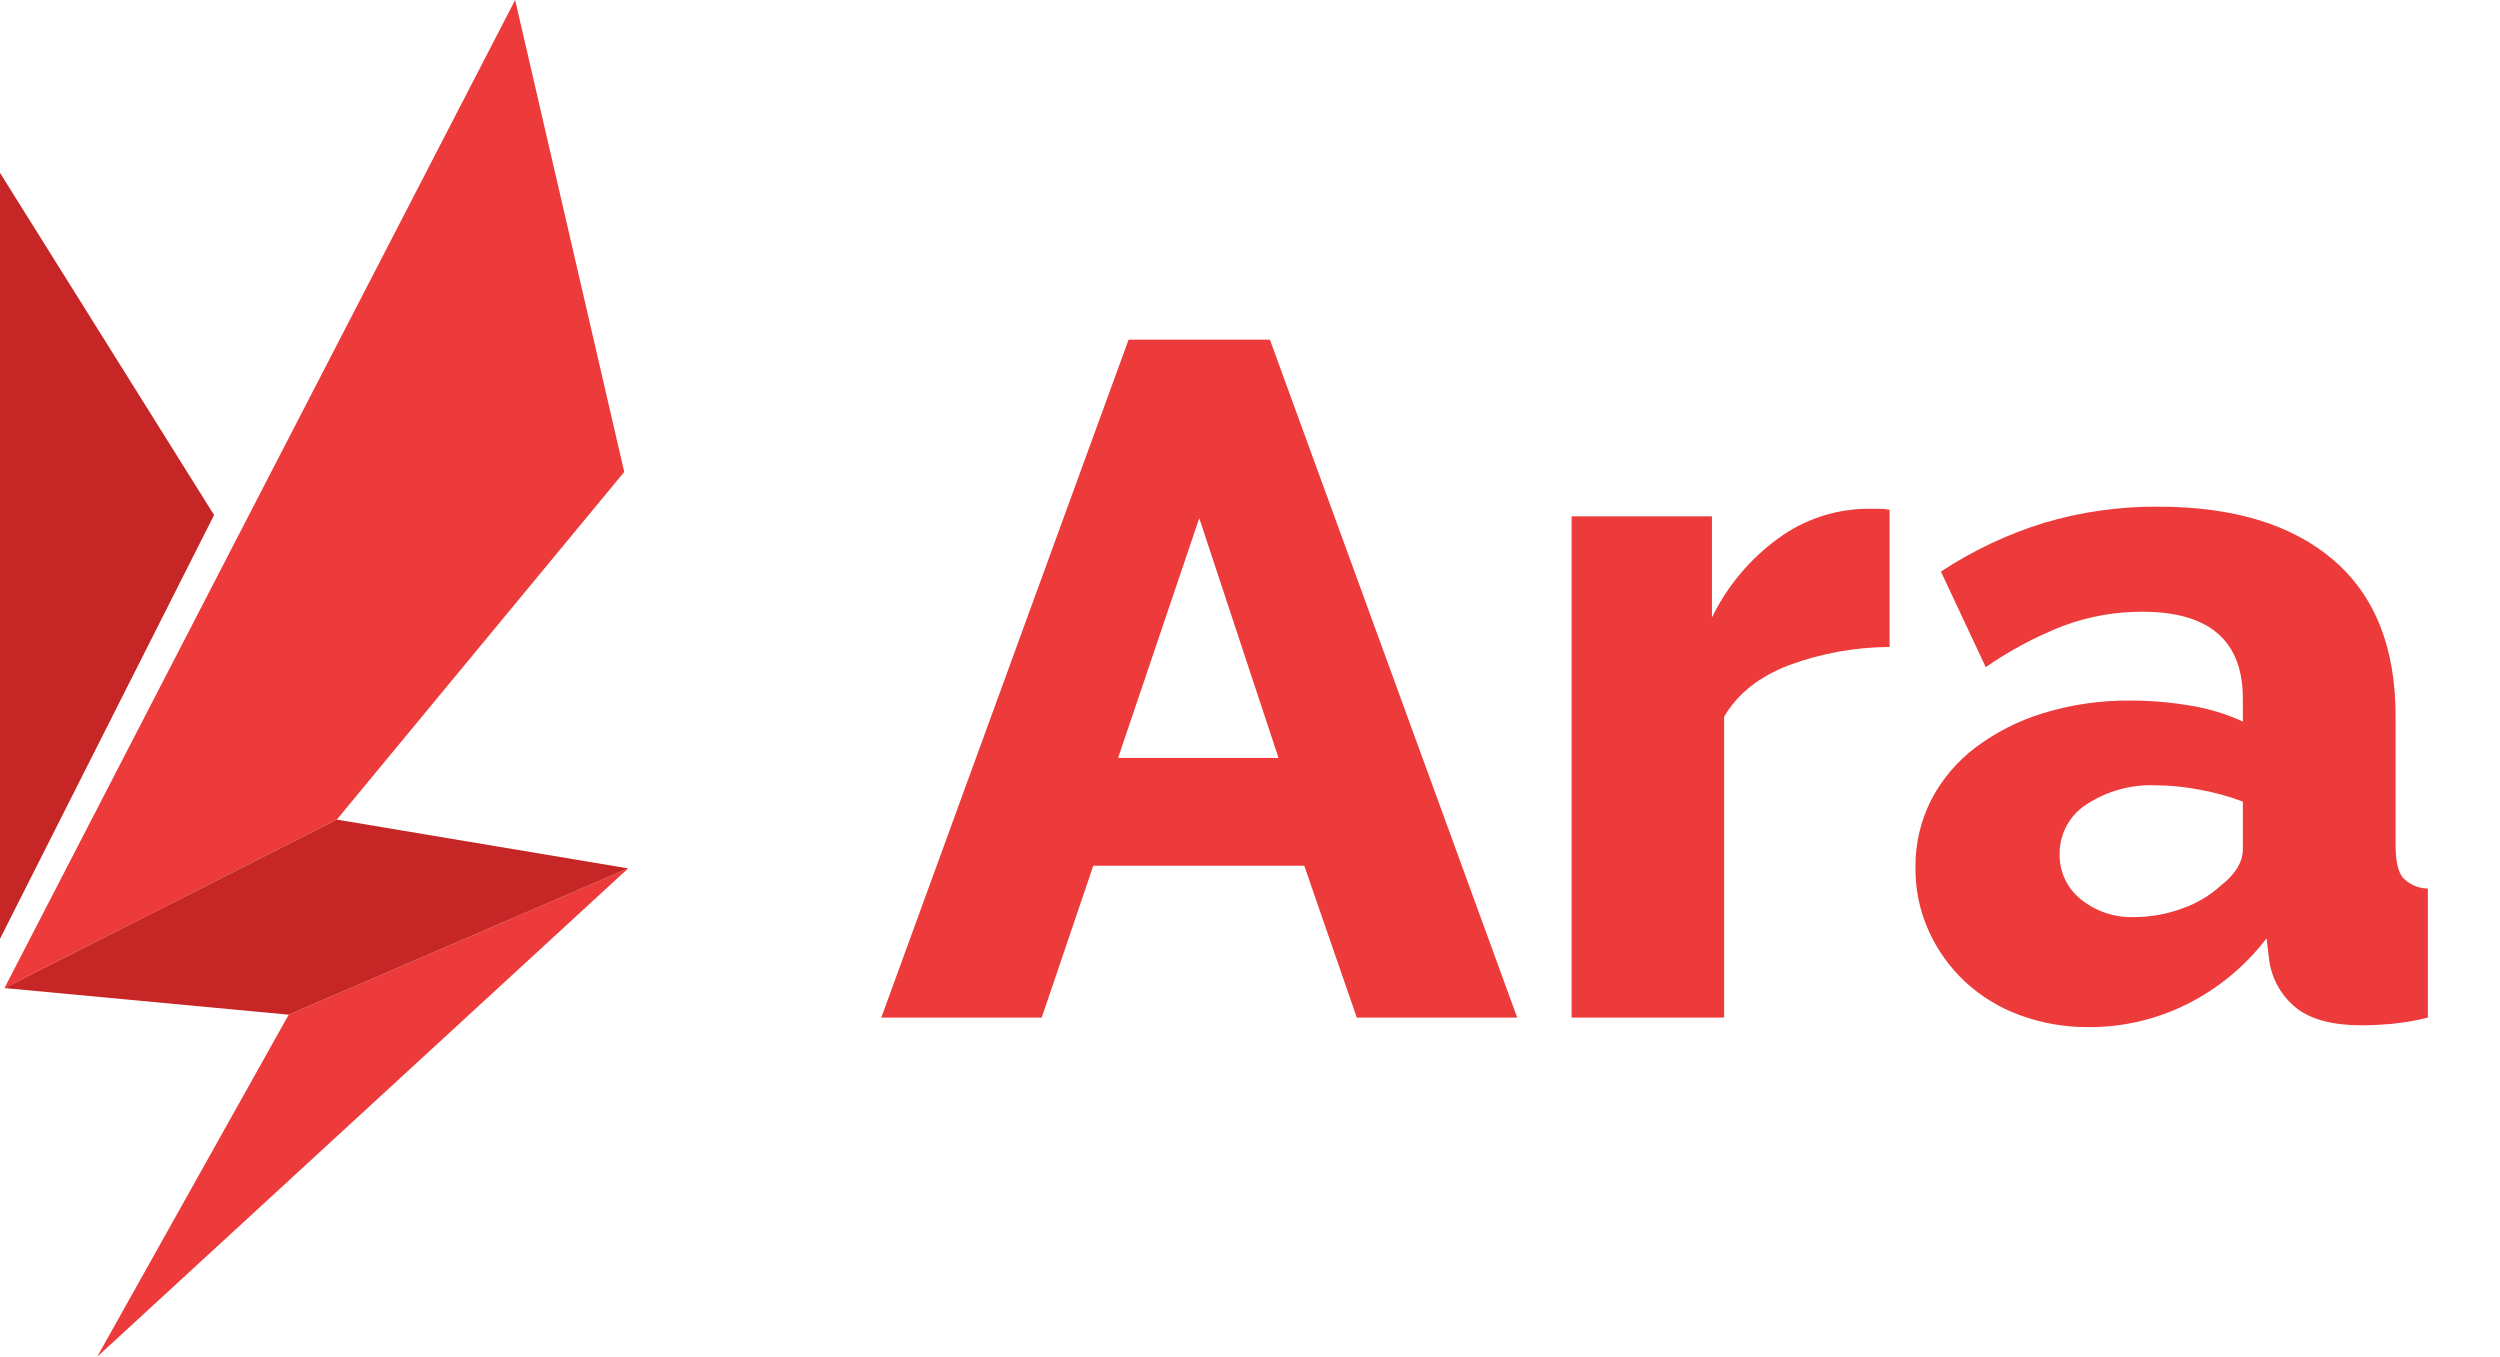
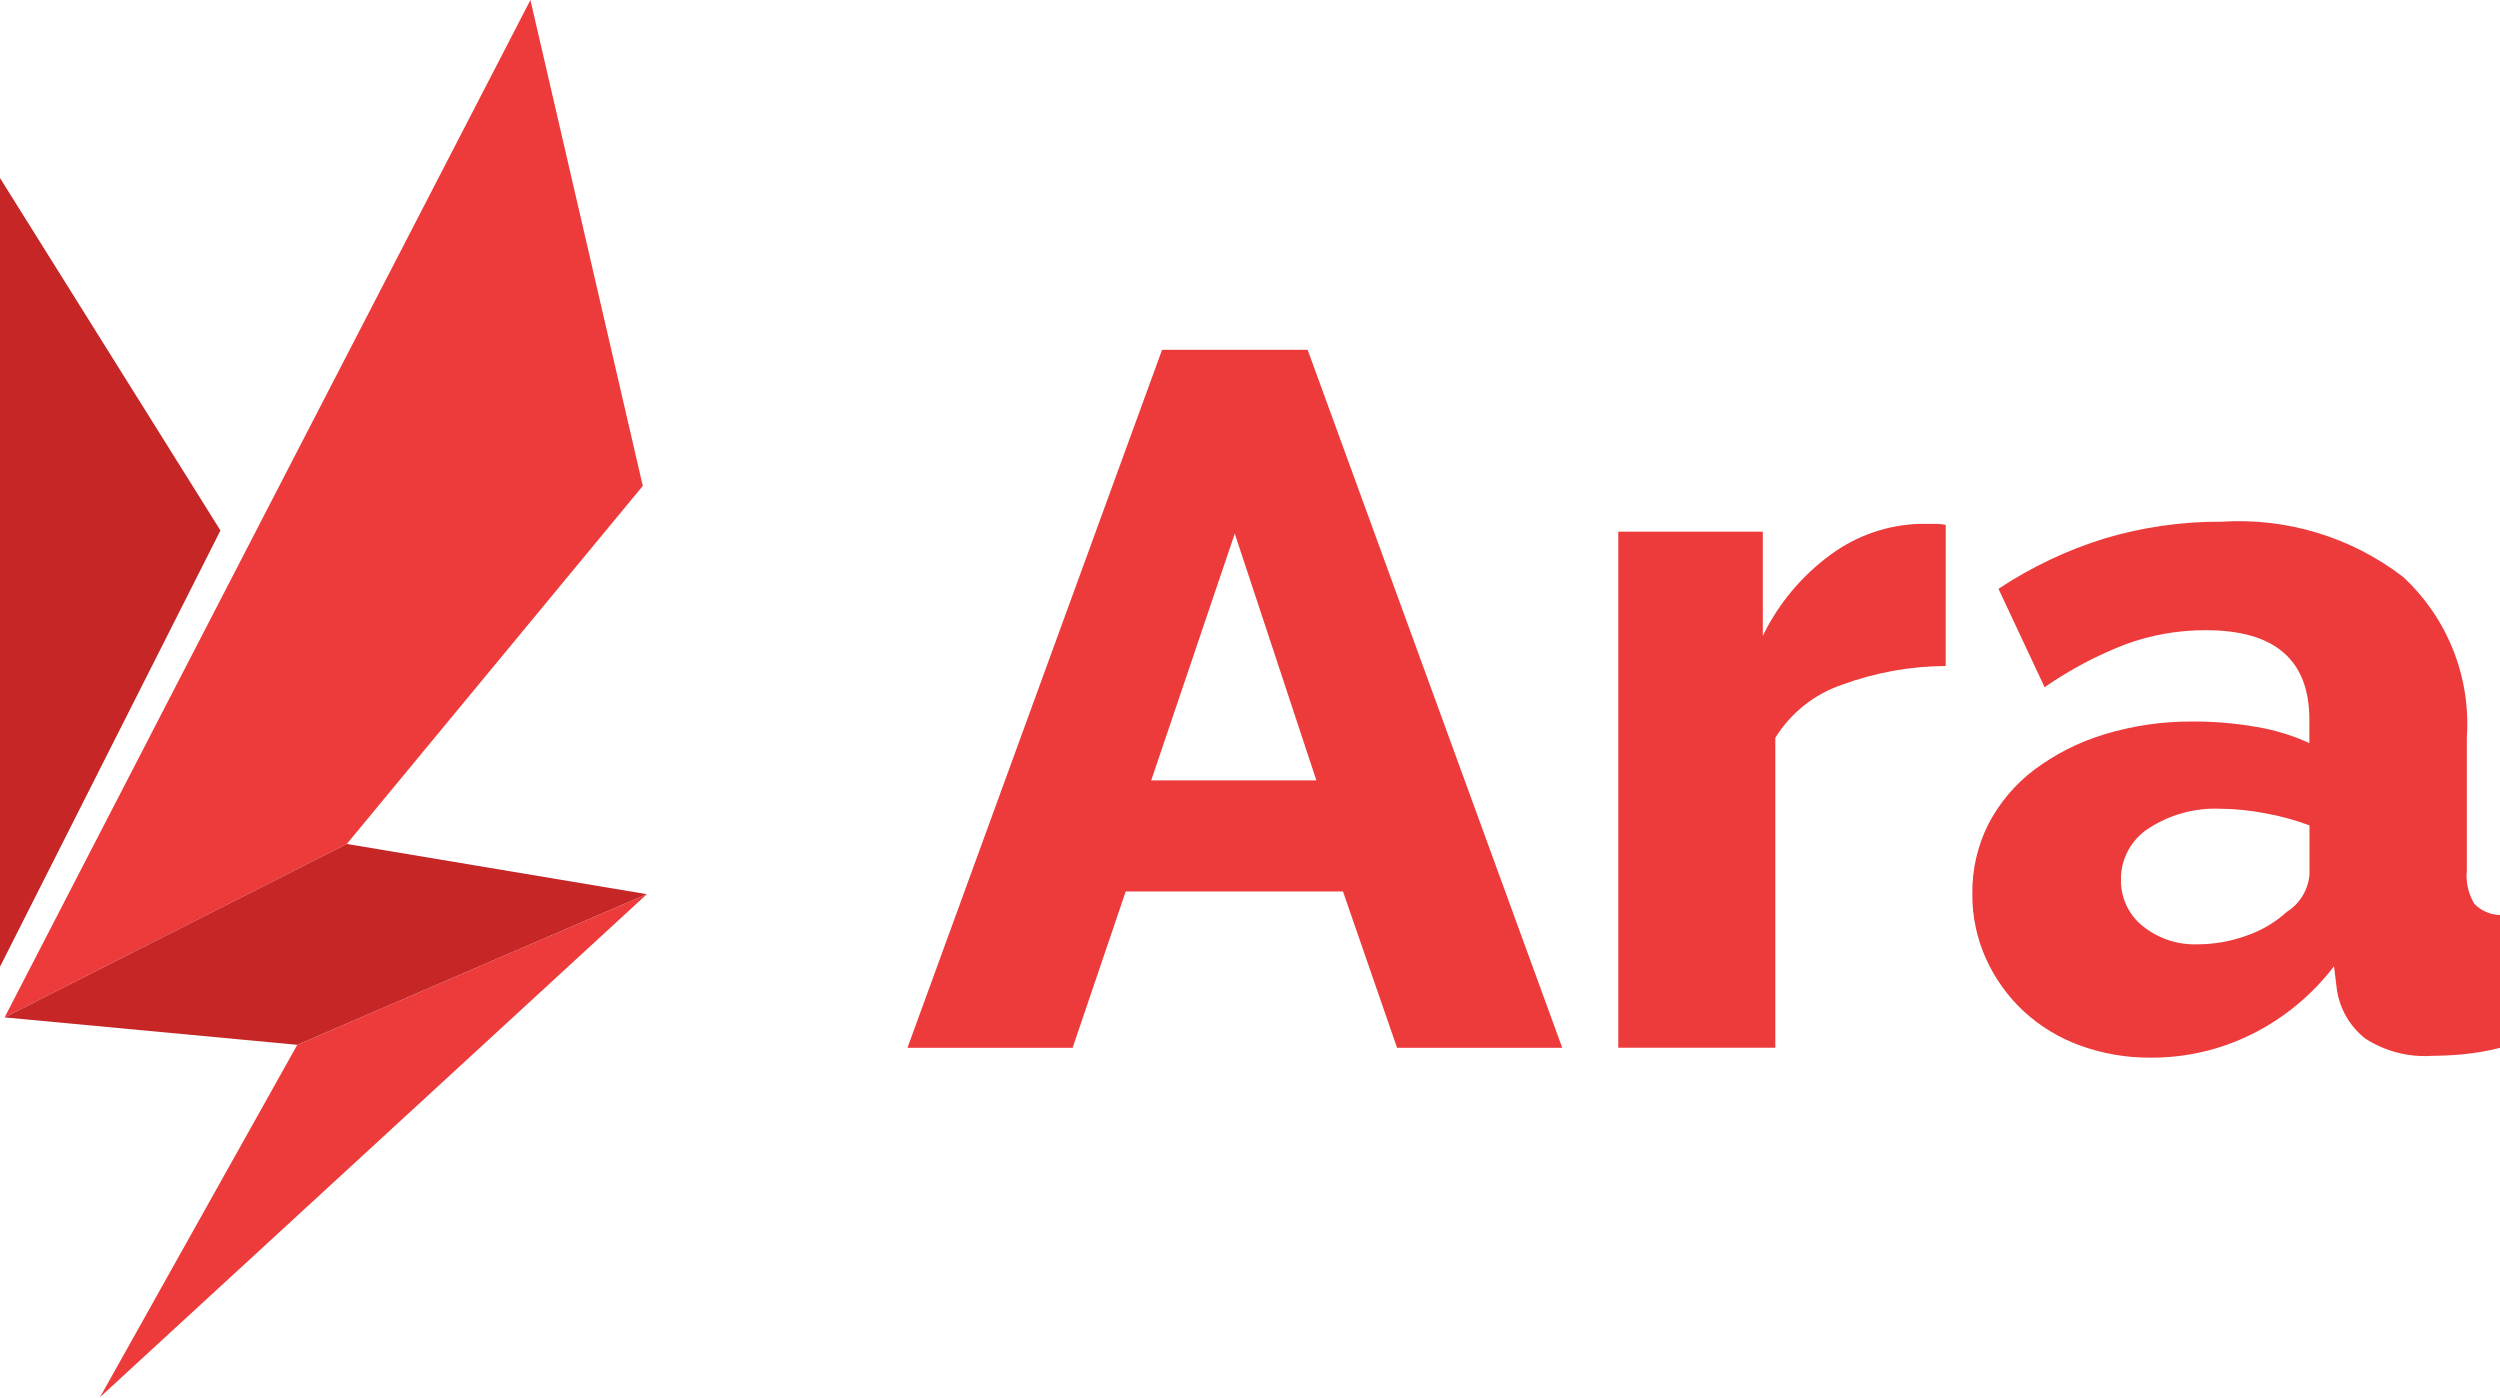
- <svg xmlns="http://www.w3.org/2000/svg" viewBox="0 0 398 216">
-   <polygon points="0 149.46 34.08 81.99 0 27.52 0 149.46" style="fill:#c62626" />
-   <polygon points="15.47 216 100 138.25 45.96 161.54 15.47 216" style="fill:#ed3a3a" />
-   <polygon points="82.01 0 0.71 157.3 53.62 130.48 99.38 75.13 82.01 0" style="fill:#ed3a3a" />
-   <polygon points="53.62 130.48 0.71 157.3 45.96 161.54 100 138.25 53.62 130.48" style="fill:#c62626" />
-   <path d="M179.67,54.08h22.5L241.54,162H216l-8.36-24.17H174.05L165.84,162H140.3Zm23.87,66.58L190.92,82.5,178,120.66Z" style="fill:#ed3a3a" />
-   <path d="M300.82,103a46.88,46.88,0,0,0-16,2.89q-7.16,2.75-10.34,8.21V162H250.2V82.2h22.34V98.31A33.89,33.89,0,0,1,283.11,85.7,24.4,24.4,0,0,1,296.86,81h2.44a7.93,7.93,0,0,1,1.52.16Z" style="fill:#ed3a3a" />
-   <path d="M332.58,163.52a31.23,31.23,0,0,1-11-1.9,25.82,25.82,0,0,1-8.73-5.32,25.34,25.34,0,0,1-5.78-8.06,23.91,23.91,0,0,1-2.13-10.1,23.25,23.25,0,0,1,2.51-10.8A24.86,24.86,0,0,1,314.5,119a34.89,34.89,0,0,1,10.79-5.47,45.8,45.8,0,0,1,13.83-2,56.27,56.27,0,0,1,9.73.83,32.26,32.26,0,0,1,8.21,2.51v-3.65q0-13.83-16-13.83a35.7,35.7,0,0,0-12.47,2.2,59.78,59.78,0,0,0-12.46,6.62L309,91a63.79,63.79,0,0,1,16.41-7.76,62.1,62.1,0,0,1,18.09-2.58q18.09,0,28,8.51t9.88,24.93v20.52q0,3.65,1.14,5.09a5.62,5.62,0,0,0,4,1.75V162a40,40,0,0,1-5.78,1c-1.73.15-3.29.23-4.71.23q-6.84,0-10.34-2.66a11.8,11.8,0,0,1-4.41-7.53l-.45-3.65a36.49,36.49,0,0,1-12.69,10.49A34.74,34.74,0,0,1,332.58,163.52ZM339.73,146a22.21,22.21,0,0,0,7.68-1.37,17.84,17.84,0,0,0,6.15-3.65q3.49-2.73,3.5-5.77v-7.6a39.09,39.09,0,0,0-6.92-1.9,38.1,38.1,0,0,0-6.91-.69,18.77,18.77,0,0,0-11,3,9.29,9.29,0,0,0-4.34,7.91,9,9,0,0,0,3.35,7.22A12.76,12.76,0,0,0,339.73,146Z" style="fill:#ed3a3a" />
+ <svg xmlns="http://www.w3.org/2000/svg" id="Services-Ara" width="61.568" height="34.407" viewBox="0 0 61.568 34.407">
+   <defs>
+     <style>
+             .cls-1{fill:#c62626}.cls-2{fill:#ed3a3a}
+         </style>
+   </defs>
+   <path id="패스_83" d="M0 46.944L5.429 36.2 0 27.52z" class="cls-1" data-name="패스 83" transform="translate(0 -23.136)" />
+   <path id="패스_84" d="M15.47 150.635l13.465-12.385-8.608 3.71z" class="cls-2" data-name="패스 84" transform="translate(-13.006 -116.228)" />
+   <path id="패스_85" d="M13.66 0L.71 25.056l8.428-4.272 7.289-8.817z" class="cls-2" data-name="패스 85" transform="translate(-.597)" />
+   <path id="패스_86" d="M9.138 130.48L.71 134.752l7.208.675 8.608-3.71z" class="cls-1" data-name="패스 86" transform="translate(-.597 -109.696)" />
+   <path id="패스_87" d="M146.571 54.08h3.584l6.271 17.191h-4.068l-1.332-3.85h-5.351l-1.308 3.85H140.3zm3.8 10.605l-2.01-6.078-2.058 6.078z" class="cls-2" data-name="패스 87" transform="translate(-117.952 -45.466)" />
+   <path id="패스_88" d="M258.263 84.5a7.468 7.468 0 0 0-2.549.46 3.1 3.1 0 0 0-1.647 1.308V93.9H250.2V81.191h3.559v2.566a5.4 5.4 0 0 1 1.684-2.009 3.887 3.887 0 0 1 2.19-.749h.389a1.264 1.264 0 0 1 .242.025z" class="cls-2" data-name="패스 88" transform="translate(-210.346 -68.098)" />
+   <path id="패스_89" d="M309.341 93.858a4.975 4.975 0 0 1-1.752-.3 4.113 4.113 0 0 1-1.391-.847 4.038 4.038 0 0 1-.921-1.284 3.81 3.81 0 0 1-.339-1.609 3.7 3.7 0 0 1 .4-1.72 3.959 3.959 0 0 1 1.123-1.328 5.558 5.558 0 0 1 1.719-.871 7.3 7.3 0 0 1 2.2-.319 8.963 8.963 0 0 1 1.55.132 5.138 5.138 0 0 1 1.308.4v-.581q0-2.2-2.549-2.2a5.686 5.686 0 0 0-1.986.35 9.521 9.521 0 0 0-1.985 1.054l-1.136-2.423a10.161 10.161 0 0 1 2.618-1.242 9.892 9.892 0 0 1 2.882-.411 6.642 6.642 0 0 1 4.46 1.356 4.934 4.934 0 0 1 1.574 3.971v3.269a1.347 1.347 0 0 0 .182.811.9.9 0 0 0 .637.279v3.272a6.372 6.372 0 0 1-.921.159 8.72 8.72 0 0 1-.75.037 2.7 2.7 0 0 1-1.647-.424 1.88 1.88 0 0 1-.7-1.2l-.072-.581a5.813 5.813 0 0 1-2.021 1.671 5.534 5.534 0 0 1-2.483.579zm1.139-2.791a3.538 3.538 0 0 0 1.223-.218 2.842 2.842 0 0 0 .98-.581 1.206 1.206 0 0 0 .558-.919v-1.211a6.227 6.227 0 0 0-1.1-.3 6.069 6.069 0 0 0-1.1-.11 2.99 2.99 0 0 0-1.752.478 1.48 1.48 0 0 0-.691 1.26 1.433 1.433 0 0 0 .534 1.15 2.032 2.032 0 0 0 1.348.451z" class="cls-2" data-name="패스 89" transform="translate(-256.365 -67.811)" />
</svg>
